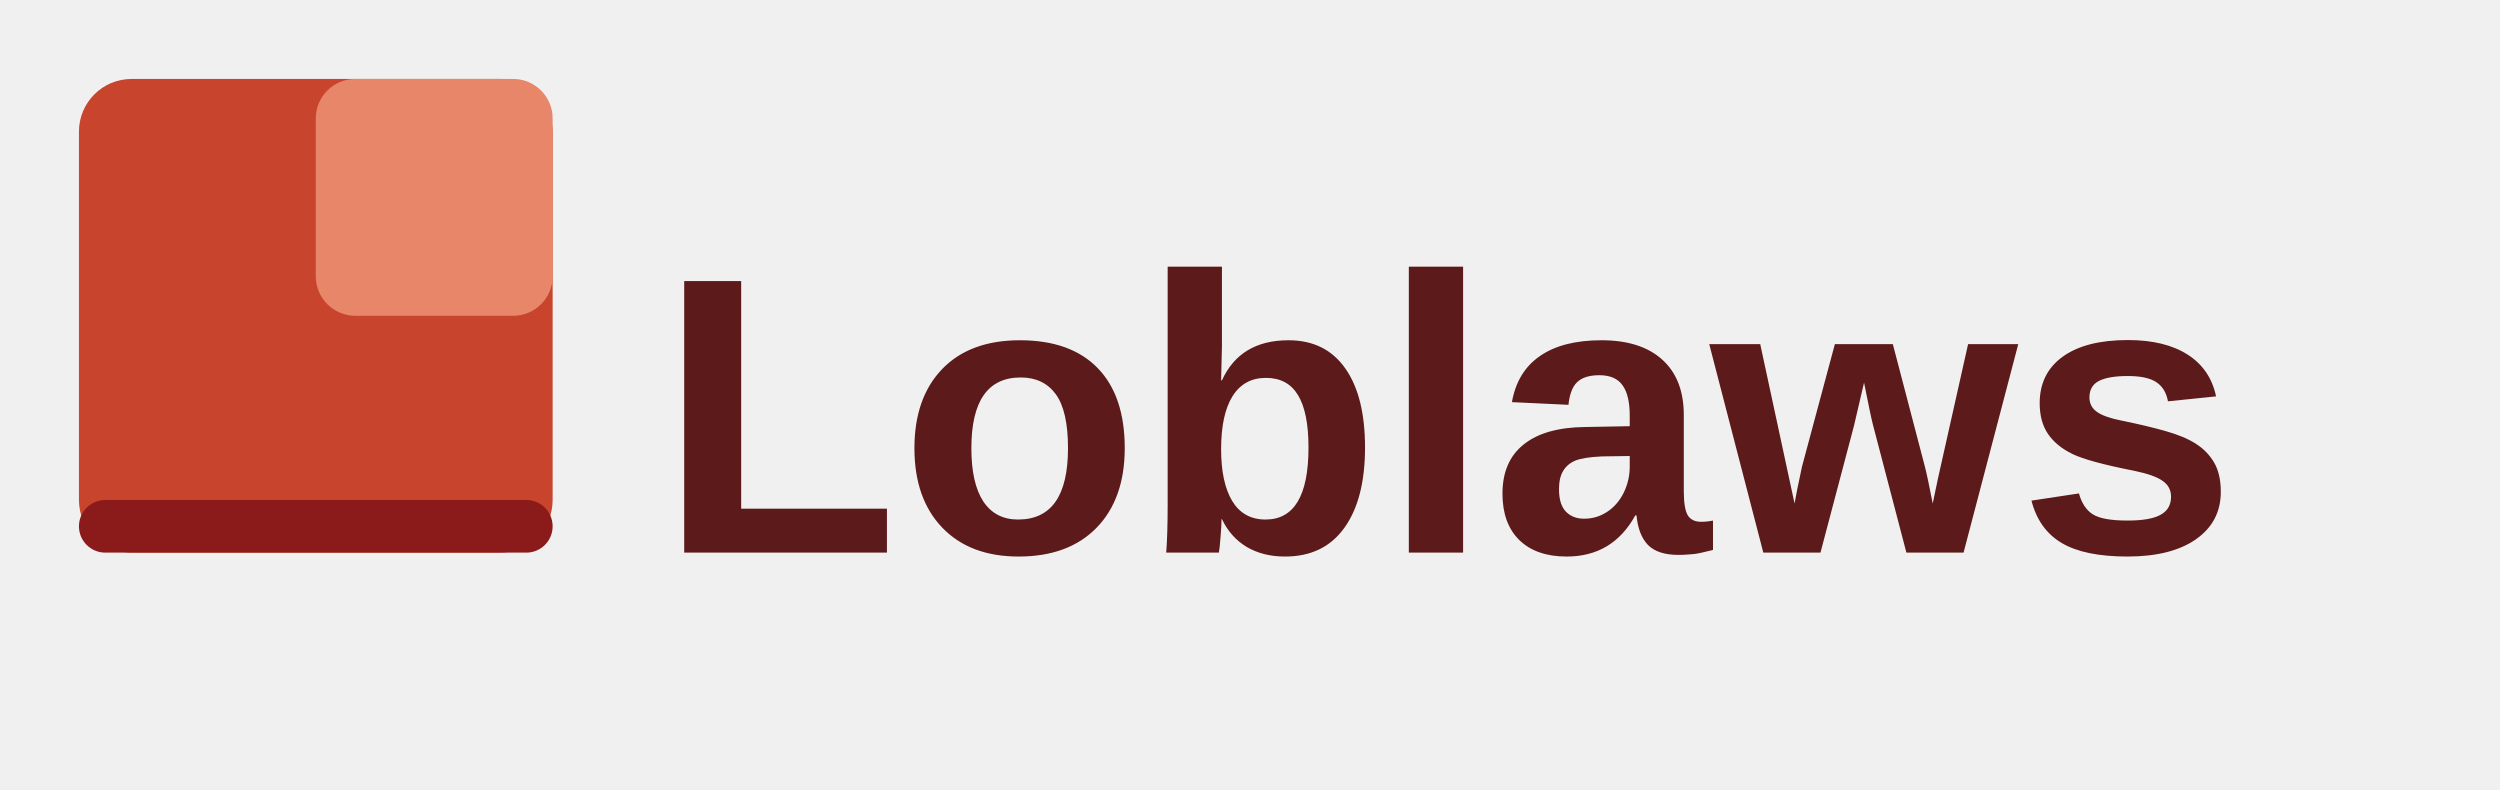
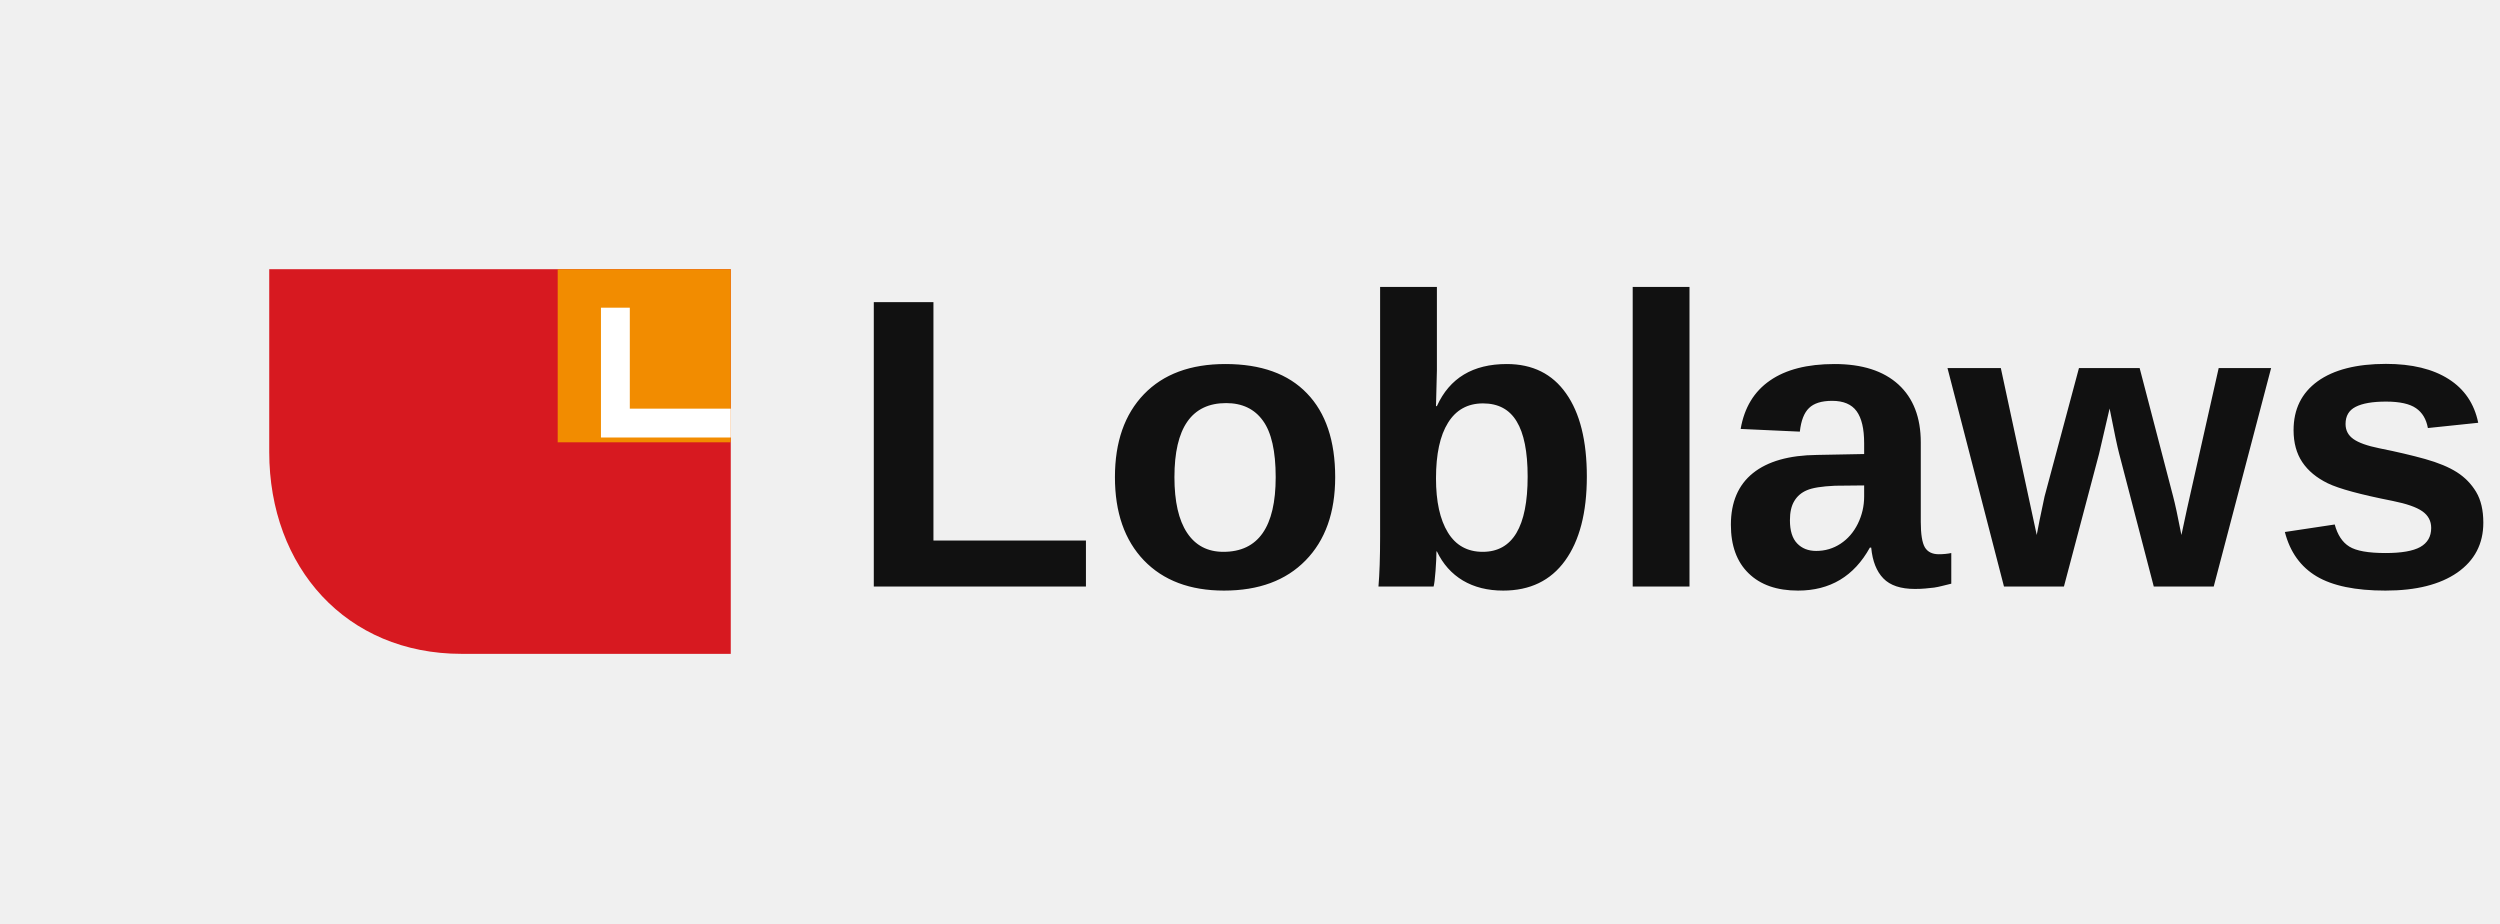
- <svg xmlns="http://www.w3.org/2000/svg" viewBox="0 0 190 60">
-   <rect x="6" y="6" width="36" height="36" rx="4" fill="#C8442C" />
-   <rect x="6" y="38" width="36" height="4" rx="2" fill="#8B1A1A" />
-   <rect x="24" y="6" width="18" height="18" rx="3" fill="#E8866A" />
-   <text x="50" y="42" font-family="Arial,Helvetica,sans-serif" font-size="30" font-weight="700" fill="#5C1A1A">Loblaws</text>
+ <svg xmlns="http://www.w3.org/2000/svg" viewBox="0 0 260 96" role="img" aria-label="Loblaws">
+   <path d="M28 28h48v40H48c-12 0-20-9-20-21z" fill="#d71920" />
+   <path d="M58 28h18v18H58z" fill="#f28c00" />
+   <path d="M64 32v12h12" fill="none" stroke="#fff" stroke-width="3" />
+   <text x="88" y="61" font-family="Arial, Helvetica, sans-serif" font-size="43" font-weight="800" fill="#111">Loblaws</text>
</svg>
